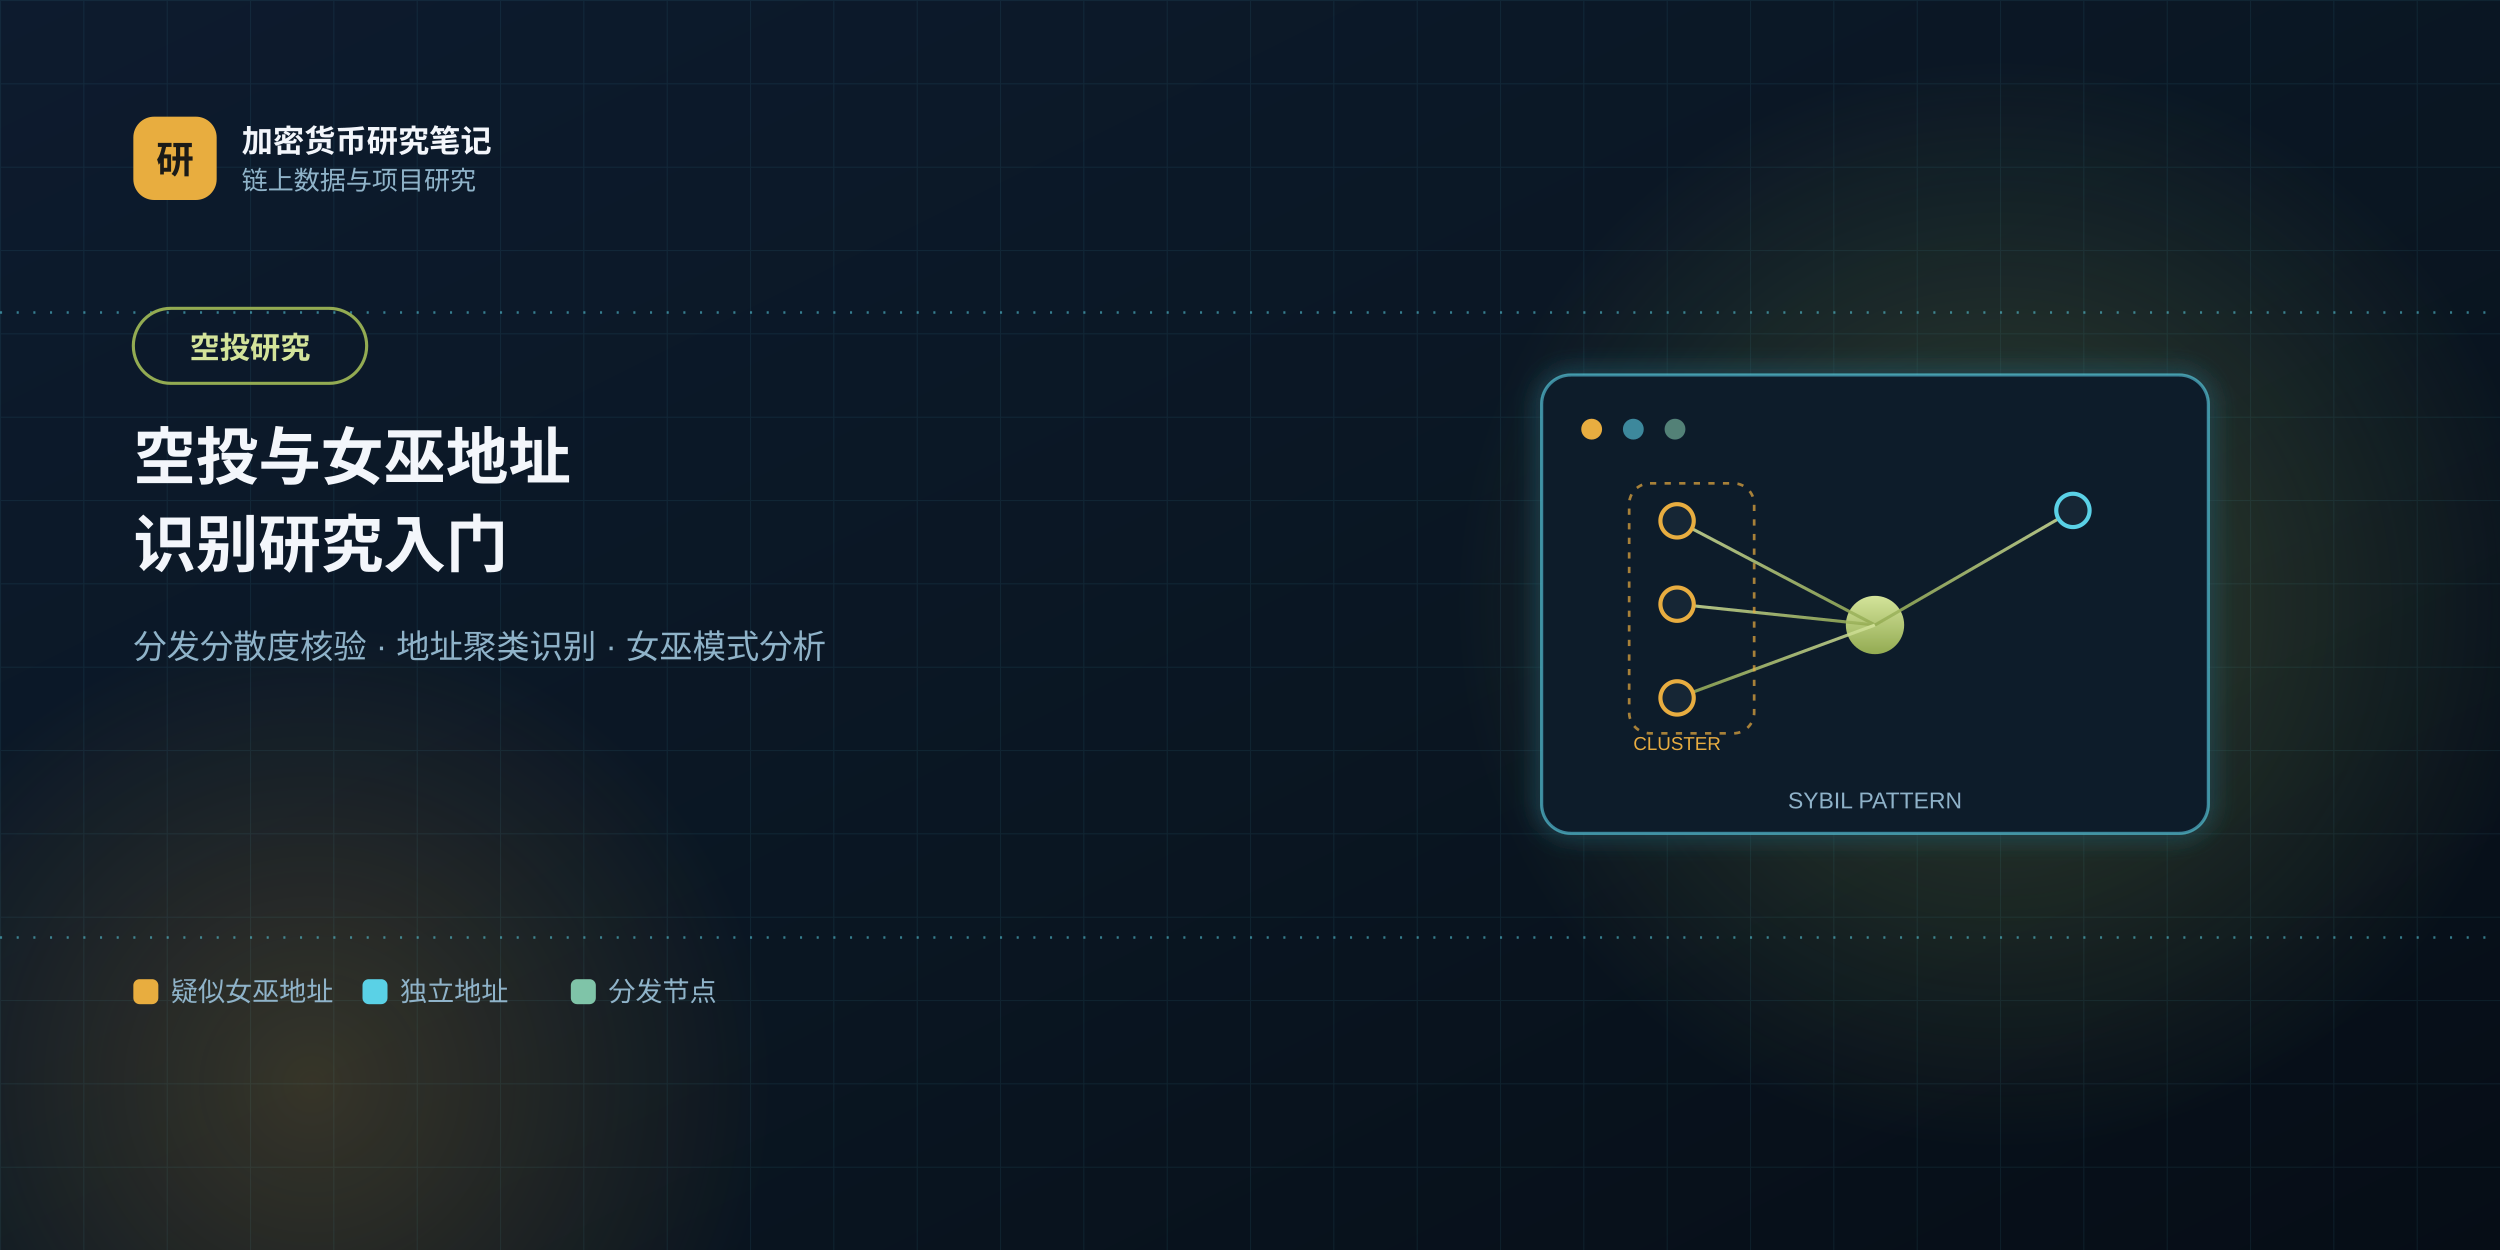
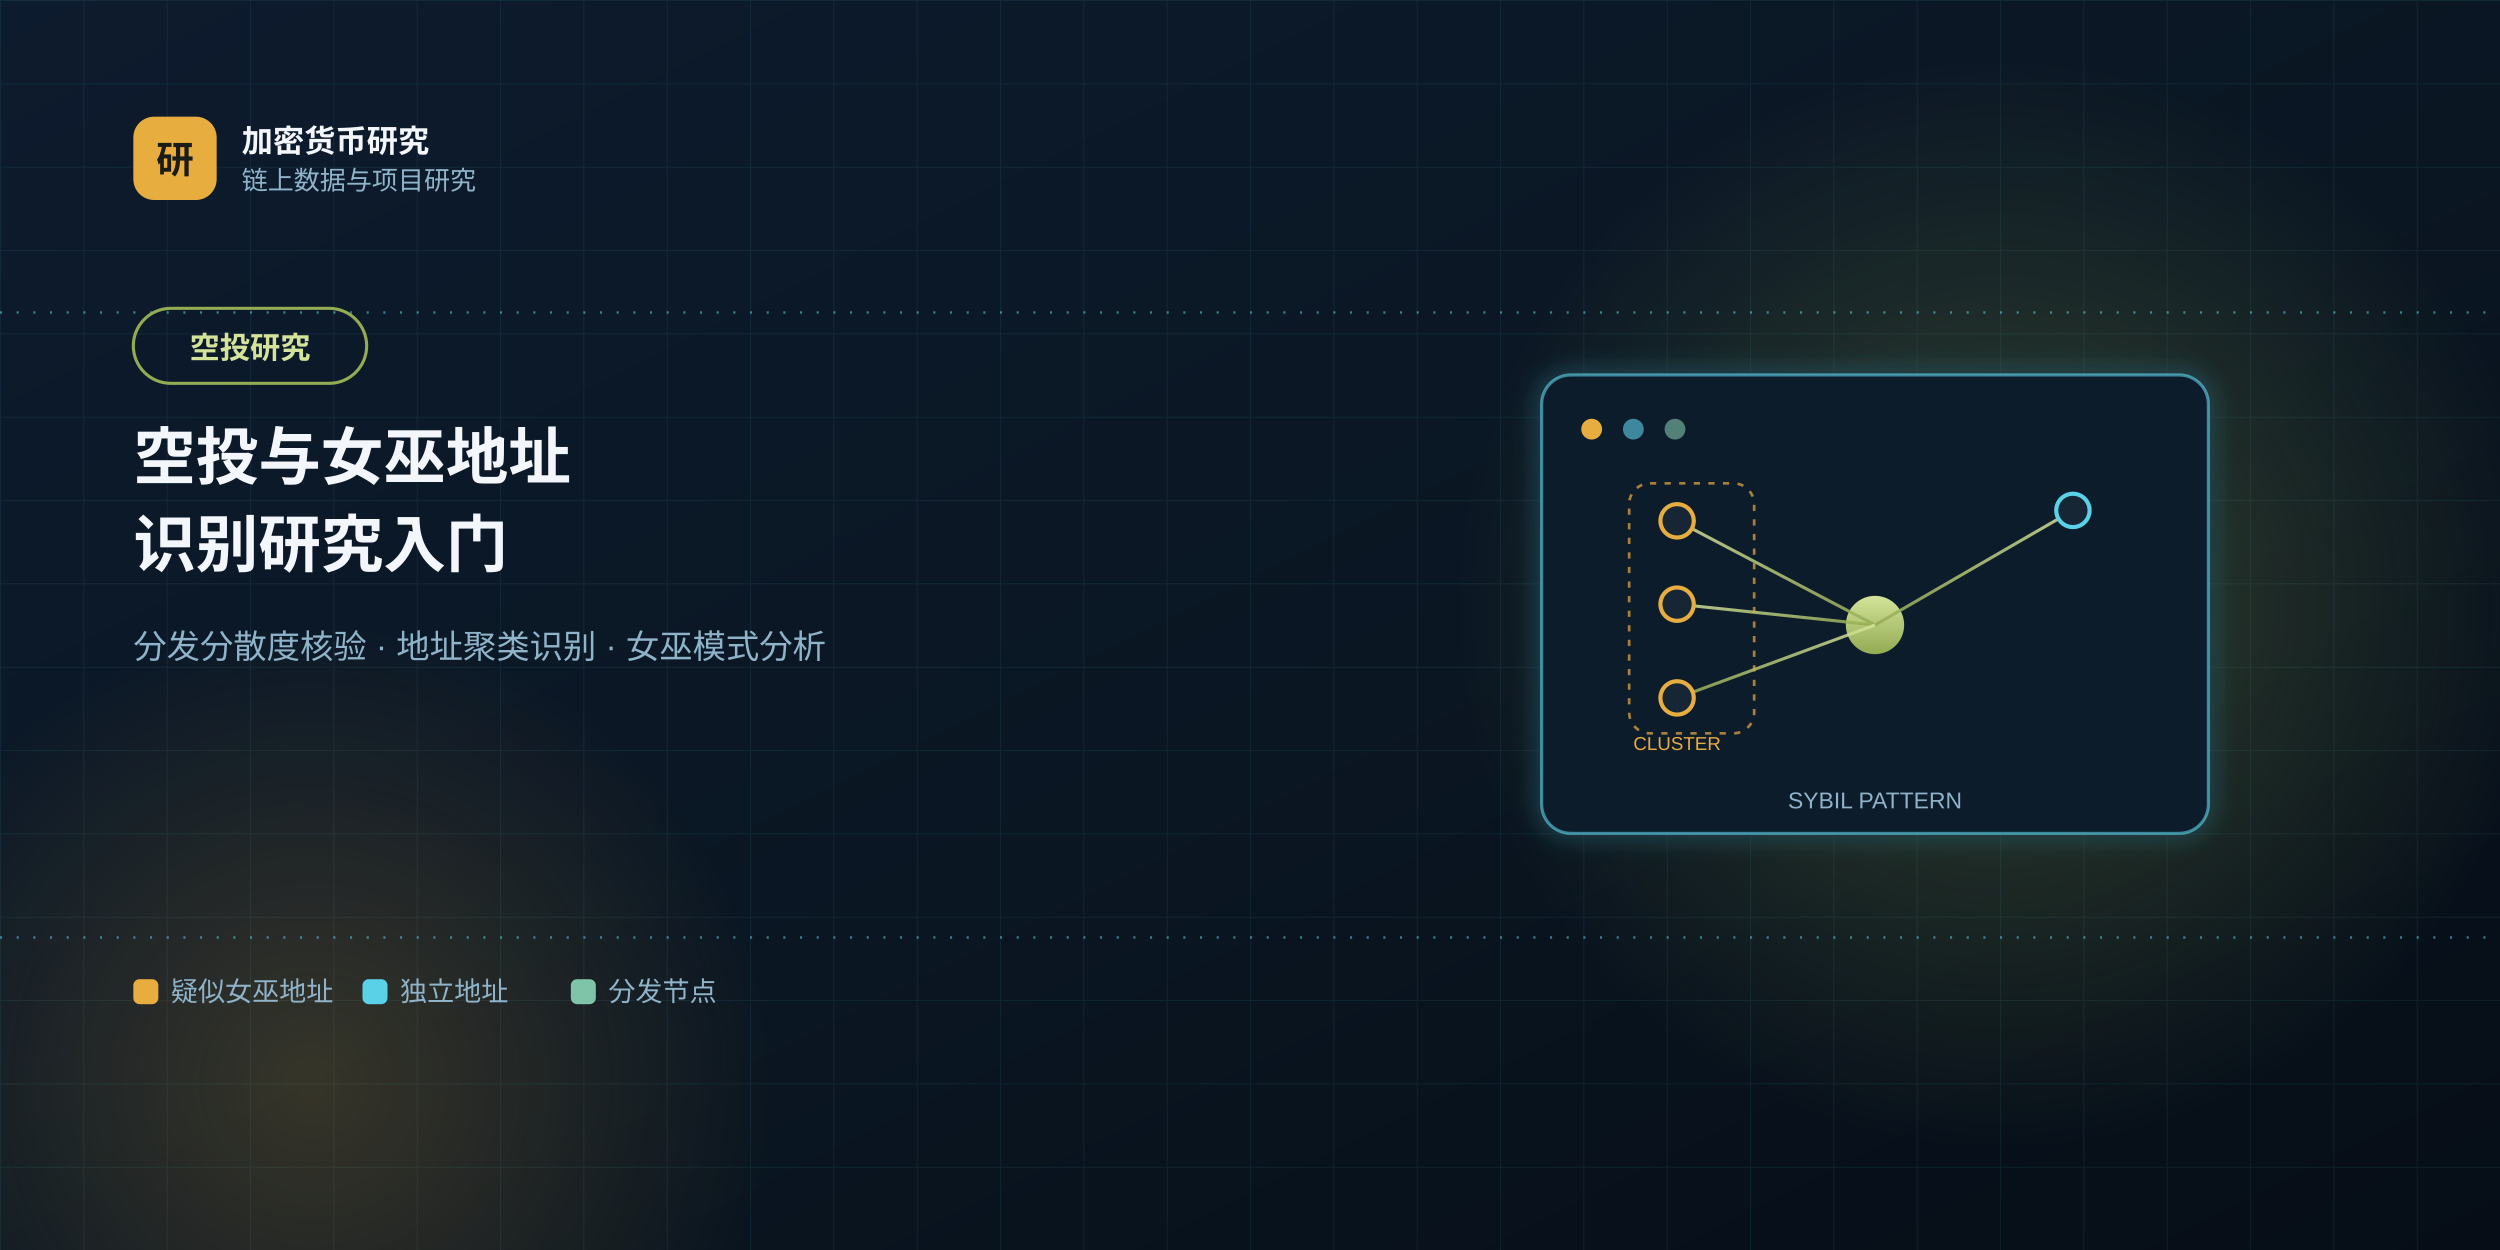
<svg xmlns="http://www.w3.org/2000/svg" viewBox="0 0 1200 600" role="img" aria-label="空投与女巫地址识别研究入门 主题配图">
  <defs>
    <linearGradient id="bg" x1="0" y1="0" x2="1" y2="1">
      <stop offset="0%" stop-color="#0d1b2e" />
      <stop offset="55%" stop-color="#0a1622" />
      <stop offset="100%" stop-color="#060d16" />
    </linearGradient>
    <linearGradient id="glowOlive" x1="0" y1="0" x2="0" y2="1">
      <stop offset="0%" stop-color="#d3e39a" />
      <stop offset="100%" stop-color="#93ab52" />
    </linearGradient>
    <radialGradient id="haloOlive" cx="50%" cy="50%" r="50%">
      <stop offset="0%" stop-color="#93ab52" stop-opacity="0.30" />
      <stop offset="100%" stop-color="#93ab52" stop-opacity="0" />
    </radialGradient>
    <radialGradient id="haloGold" cx="50%" cy="50%" r="50%">
      <stop offset="0%" stop-color="#e8ad3f" stop-opacity="0.2" />
      <stop offset="100%" stop-color="#e8ad3f" stop-opacity="0" />
    </radialGradient>
    <filter id="glow" x="-60%" y="-60%" width="220%" height="220%">
      <feGaussianBlur stdDeviation="6" result="blur" />
      <feMerge>
        <feMergeNode in="blur" />
        <feMergeNode in="SourceGraphic" />
      </feMerge>
    </filter>
    <pattern id="grid" width="40" height="40" patternUnits="userSpaceOnUse">
      <path d="M40 0 L0 0 0 40" fill="none" stroke="#5ad1e6" stroke-opacity="0.08" stroke-width="1" />
    </pattern>
  </defs>
  <rect width="1200" height="600" fill="url(#bg)" />
  <rect width="1200" height="600" fill="url(#grid)" />
  <circle cx="960" cy="290" r="260" fill="url(#haloOlive)" />
  <circle cx="150" cy="520" r="220" fill="url(#haloGold)" />
  <g stroke="#5ad1e6" stroke-opacity="0.55" stroke-width="1.2">
    <line x1="0" y1="150" x2="1200" y2="150" stroke-dasharray="1 7" />
    <line x1="0" y1="450" x2="1200" y2="450" stroke-dasharray="1 7" />
  </g>
  <g transform="translate(64,56)">
    <rect x="0" y="0" width="40" height="40" rx="10" fill="#e8ad3f" />
    <text x="20" y="27" font-family="'Segoe UI',Arial,sans-serif" font-size="18" font-weight="700" fill="#1b1b18" text-anchor="middle">研</text>
-     <text x="52" y="17" font-family="'Segoe UI',Arial,sans-serif" font-size="15" font-weight="700" fill="#f3f6fb">加密货币研究笔记</text>
+     <text x="52" y="17" font-family="'Segoe UI',Arial,sans-serif" font-size="15" font-weight="700" fill="#f3f6fb">加密货币研究</text>
    <text x="52" y="35" font-family="'Segoe UI',Arial,sans-serif" font-size="12.5" fill="#8fb3c9">链上数据与项目研究</text>
  </g>
  <g transform="translate(64,148)">
    <rect x="0" y="0" width="112" height="36" rx="18" fill="none" stroke="#93ab52" stroke-width="1.5" />
    <text x="56" y="24" font-family="'Segoe UI',Arial,sans-serif" font-size="14.5" font-weight="700" fill="#d3e39a" text-anchor="middle">空投研究</text>
  </g>
  <g font-family="'Segoe UI',Arial,sans-serif" font-weight="700" fill="#f3f6fb">
    <text x="64" y="230" font-size="30">空投与女巫地址</text>
    <text x="64" y="272" font-size="30">识别研究入门</text>
  </g>
  <text x="64" y="316" font-family="'Segoe UI',Arial,sans-serif" font-size="16" fill="#8fb3c9">分发分散度核验 · 地址聚类识别 · 女巫模式分析</text>
  <g transform="translate(900,290)" filter="url(#glow)">
    <rect x="-160" y="-110" width="320" height="220" rx="14" fill="#0e1b2c" stroke="#5ad1e6" stroke-width="1.5" stroke-opacity="0.6" />
    <circle cx="-136" cy="-84" r="5" fill="#e8ad3f" />
    <circle cx="-116" cy="-84" r="5" fill="#5ad1e6" opacity="0.6" />
    <circle cx="-96" cy="-84" r="5" fill="#7fc4a8" opacity="0.6" />
    <circle cx="0" cy="10" r="14" fill="url(#glowOlive)" />
    <g stroke="url(#glowOlive)" stroke-width="1.5" opacity="0.85">
      <line x1="0" y1="10" x2="-95" y2="-40" />
      <line x1="0" y1="10" x2="-95" y2="0" />
      <line x1="0" y1="10" x2="-95" y2="45" />
      <line x1="0" y1="10" x2="95" y2="-45" />
    </g>
    <circle cx="-95" cy="-40" r="8" fill="#122535" stroke="#e8ad3f" stroke-width="2" />
    <circle cx="-95" cy="0" r="8" fill="#122535" stroke="#e8ad3f" stroke-width="2" />
    <circle cx="-95" cy="45" r="8" fill="#122535" stroke="#e8ad3f" stroke-width="2" />
    <circle cx="95" cy="-45" r="8" fill="#122535" stroke="#5ad1e6" stroke-width="2" />
    <rect x="-118" y="-58" width="60" height="120" rx="10" fill="none" stroke="#e8ad3f" stroke-width="1.3" stroke-dasharray="3 4" opacity="0.7" />
    <text x="-95" y="70" font-family="'Segoe UI',Arial,sans-serif" font-size="9" fill="#e8ad3f" text-anchor="middle">CLUSTER</text>
    <text x="0" y="98" font-family="'Segoe UI',Arial,sans-serif" font-size="11" fill="#8fb3c9" text-anchor="middle">SYBIL PATTERN</text>
  </g>
  <g transform="translate(64,470)" font-family="'Segoe UI',Arial,sans-serif" font-size="13" fill="#8fb3c9">
    <g transform="translate(0,0)">
      <rect width="12" height="12" rx="3" fill="#e8ad3f" />
      <text x="18" y="10.5">疑似女巫地址</text>
    </g>
    <g transform="translate(110,0)">
      <rect width="12" height="12" rx="3" fill="#5ad1e6" />
      <text x="18" y="10.5">独立地址</text>
    </g>
    <g transform="translate(210,0)">
      <rect width="12" height="12" rx="3" fill="#7fc4a8" />
      <text x="18" y="10.5">分发节点</text>
    </g>
  </g>
</svg>
